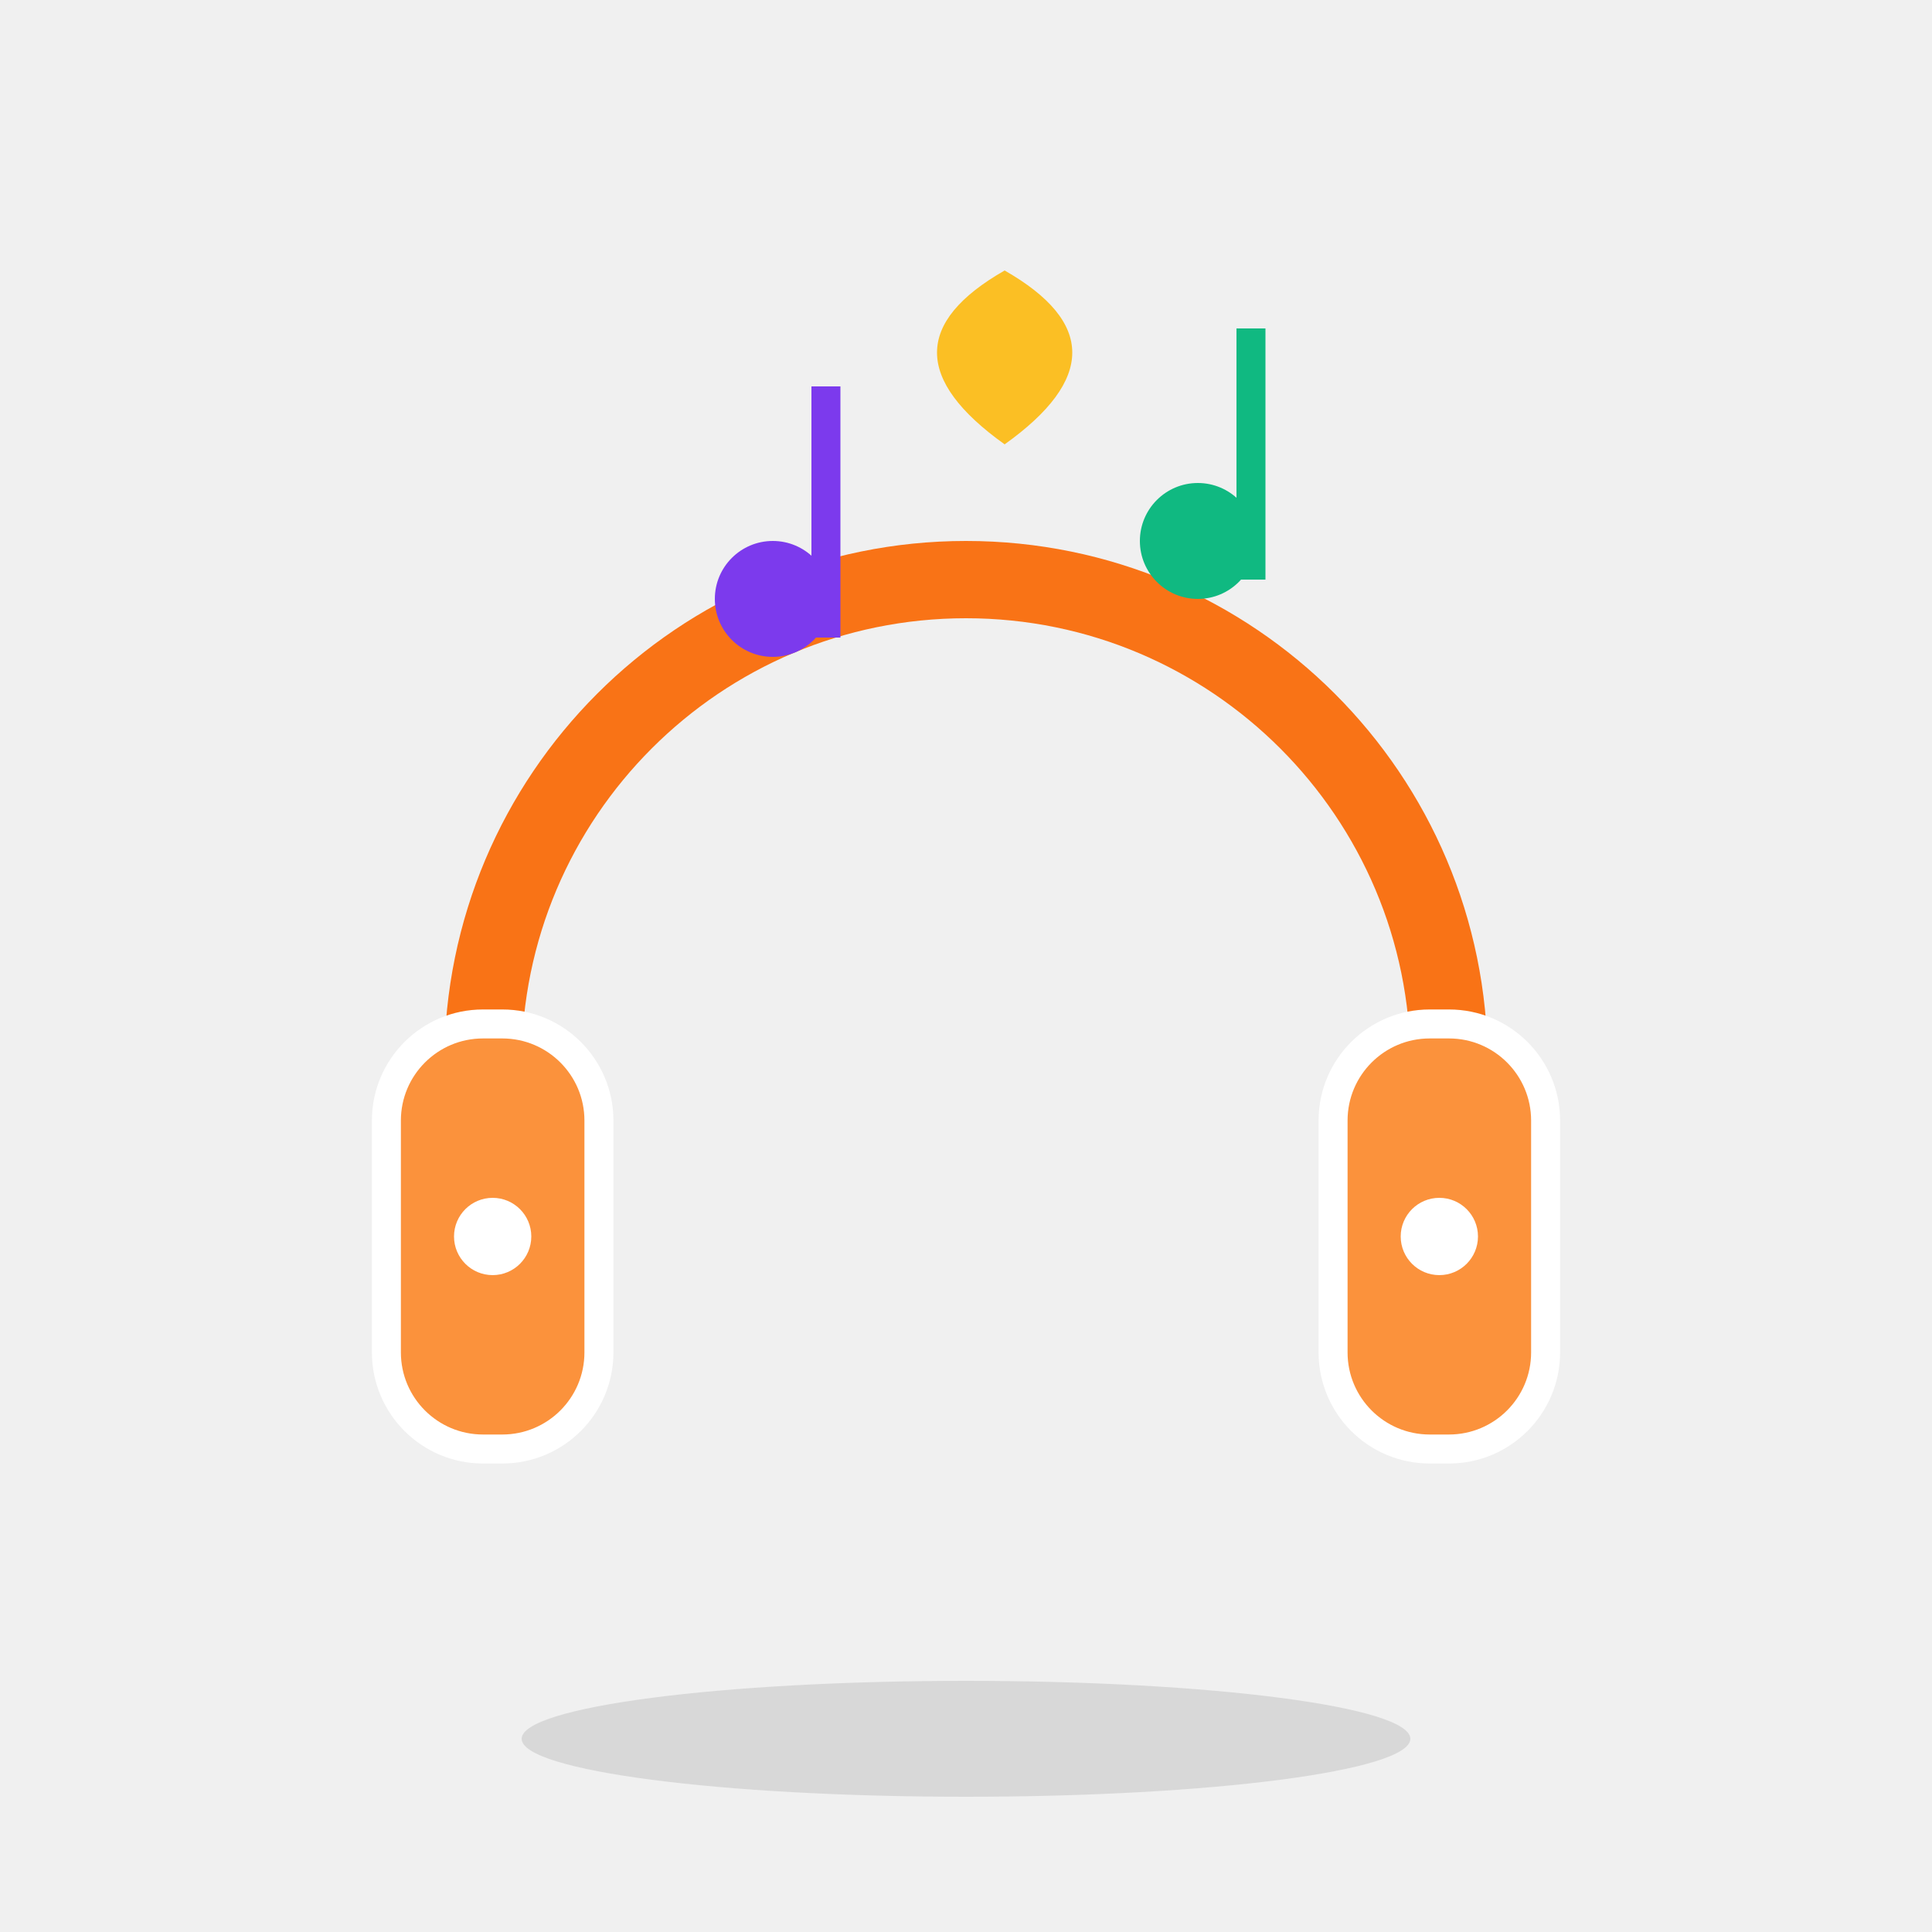
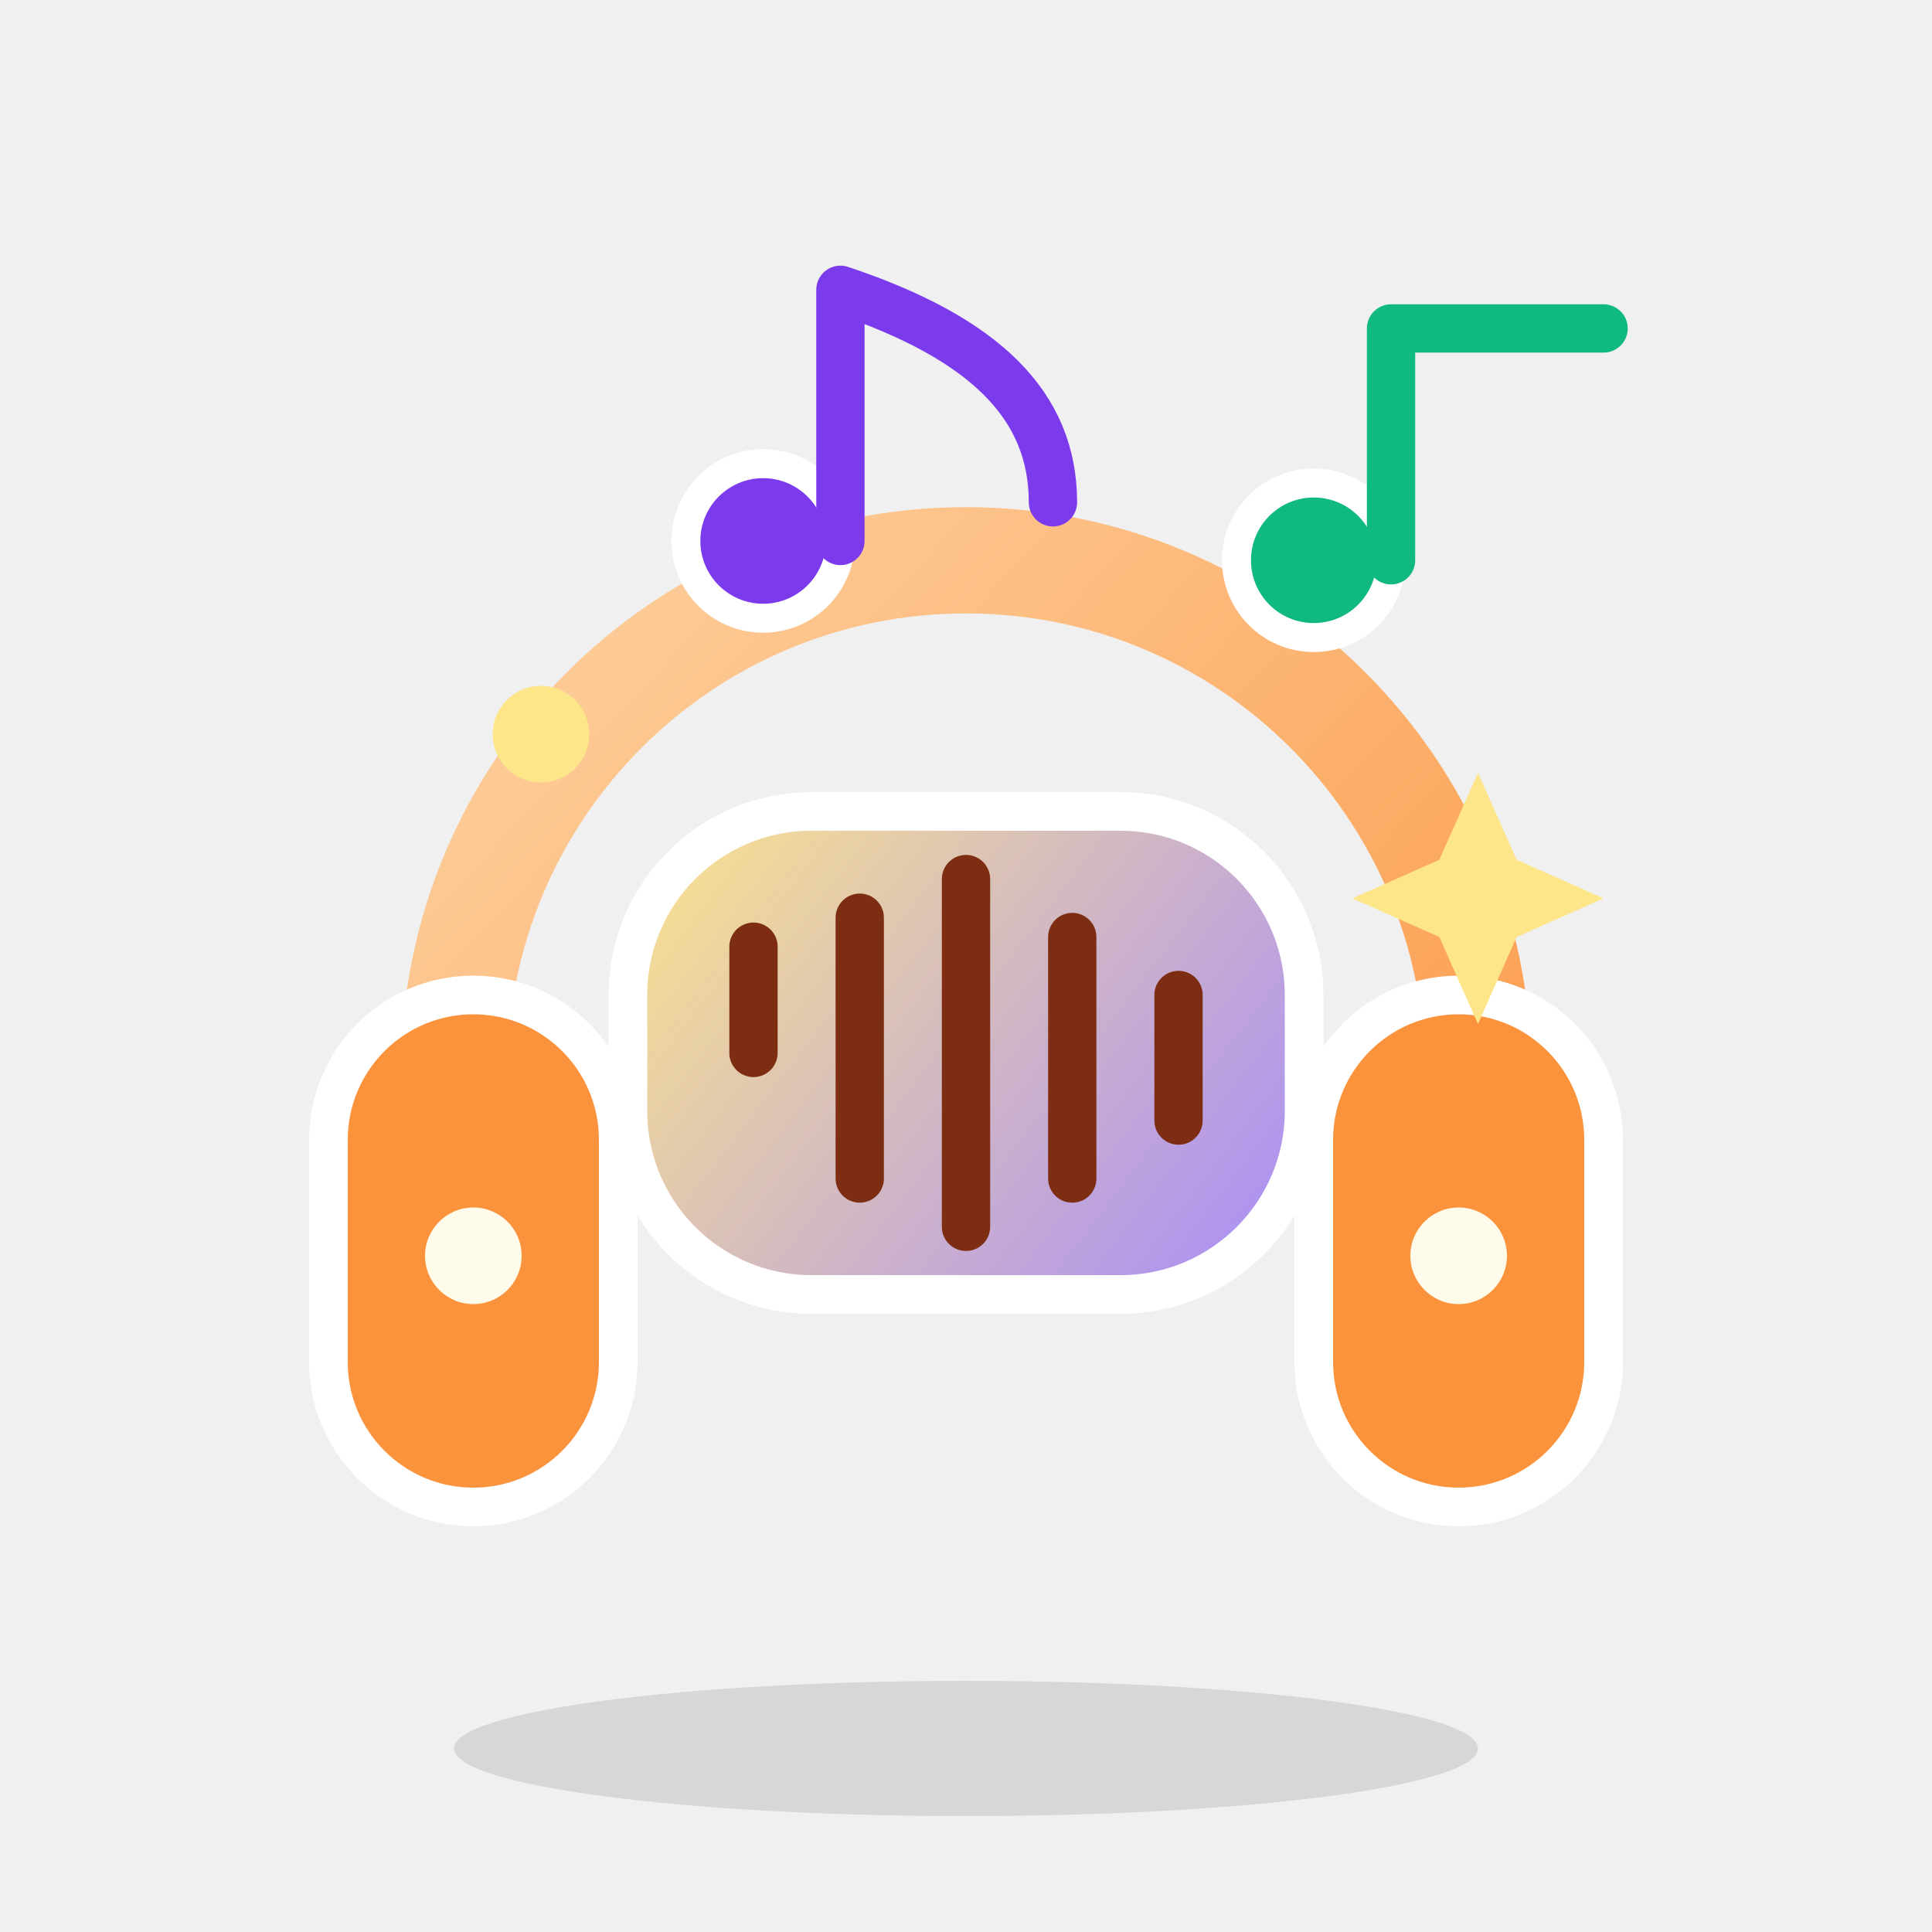
- <svg xmlns="http://www.w3.org/2000/svg" viewBox="0 0 200 200" fill="none">
-   <ellipse cx="100" cy="180" rx="46" ry="6" fill="#000" opacity=".10" />
-   <path d="M50 110 a50 50 0 0 1 100 0" stroke="#F97316" stroke-width="8" fill="none" />
-   <rect x="40" y="106" width="22" height="44" rx="10" fill="#FB923C" stroke="#fff" stroke-width="3" />
-   <rect x="138" y="106" width="22" height="44" rx="10" fill="#FB923C" stroke="#fff" stroke-width="3" />
-   <circle cx="51" cy="128" r="4" fill="#fff" />
-   <circle cx="149" cy="128" r="4" fill="#fff" />
-   <circle cx="80" cy="62" r="6" fill="#7C3AED" />
-   <rect x="84" y="40" width="3" height="26" fill="#7C3AED" />
-   <circle cx="124" cy="56" r="6" fill="#10B981" />
-   <rect x="128" y="34" width="3" height="26" fill="#10B981" />
-   <path d="M104 28 q14 8 0 18 q-14 -10 0 -18" fill="#FBBF24" />
+ <svg xmlns="http://www.w3.org/2000/svg" viewBox="0 0 200 200" fill="none" role="img" aria-labelledby="musicTitle musicDesc">
+   <defs>
+     <linearGradient id="musicShell" x1="42" y1="44" x2="162" y2="156" gradientUnits="userSpaceOnUse">
+       <stop stop-color="#FED7AA" />
+       <stop offset="1" stop-color="#FB923C" />
+     </linearGradient>
+     <linearGradient id="musicWave" x1="66" y1="82" x2="134" y2="134" gradientUnits="userSpaceOnUse">
+       <stop stop-color="#FDE68A" />
+       <stop offset="1" stop-color="#A78BFA" />
+     </linearGradient>
+   </defs>
+   <ellipse cx="100" cy="181" rx="53" ry="7" fill="#111827" opacity=".12" />
+   <path d="M47 111a53 53 0 0 1 106 0" stroke="url(#musicShell)" stroke-width="11" stroke-linecap="round" />
+   <rect x="34" y="103" width="30" height="53" rx="15" fill="#FB923C" stroke="#fff" stroke-width="4" />
+   <rect x="136" y="103" width="30" height="53" rx="15" fill="#FB923C" stroke="#fff" stroke-width="4" />
+   <circle cx="49" cy="130" r="5" fill="#FFFBEB" />
+   <circle cx="151" cy="130" r="5" fill="#FFFBEB" />
+   <rect x="65" y="84" width="70" height="50" rx="19" fill="url(#musicWave)" stroke="#fff" stroke-width="4" />
+   <path d="M78 109v-11m11 24V95m11 32V91m11 31V97m11 19v-13" stroke="#7C2D12" stroke-width="5" stroke-linecap="round" />
+   <circle cx="79" cy="56" r="8" fill="#7C3AED" stroke="#fff" stroke-width="3" />
+   <path d="M87 56V30c15 5 22 12 22 22" stroke="#7C3AED" stroke-width="5" stroke-linecap="round" stroke-linejoin="round" />
+   <circle cx="136" cy="58" r="8" fill="#10B981" stroke="#fff" stroke-width="3" />
+   <path d="M144 58V34h22" stroke="#10B981" stroke-width="5" stroke-linecap="round" stroke-linejoin="round" />
+   <path d="M153 80l4 9 9 4-9 4-4 9-4-9-9-4 9-4 4-9Z" fill="#FDE68A" />
+   <circle cx="56" cy="76" r="5" fill="#FDE68A" />
</svg>
